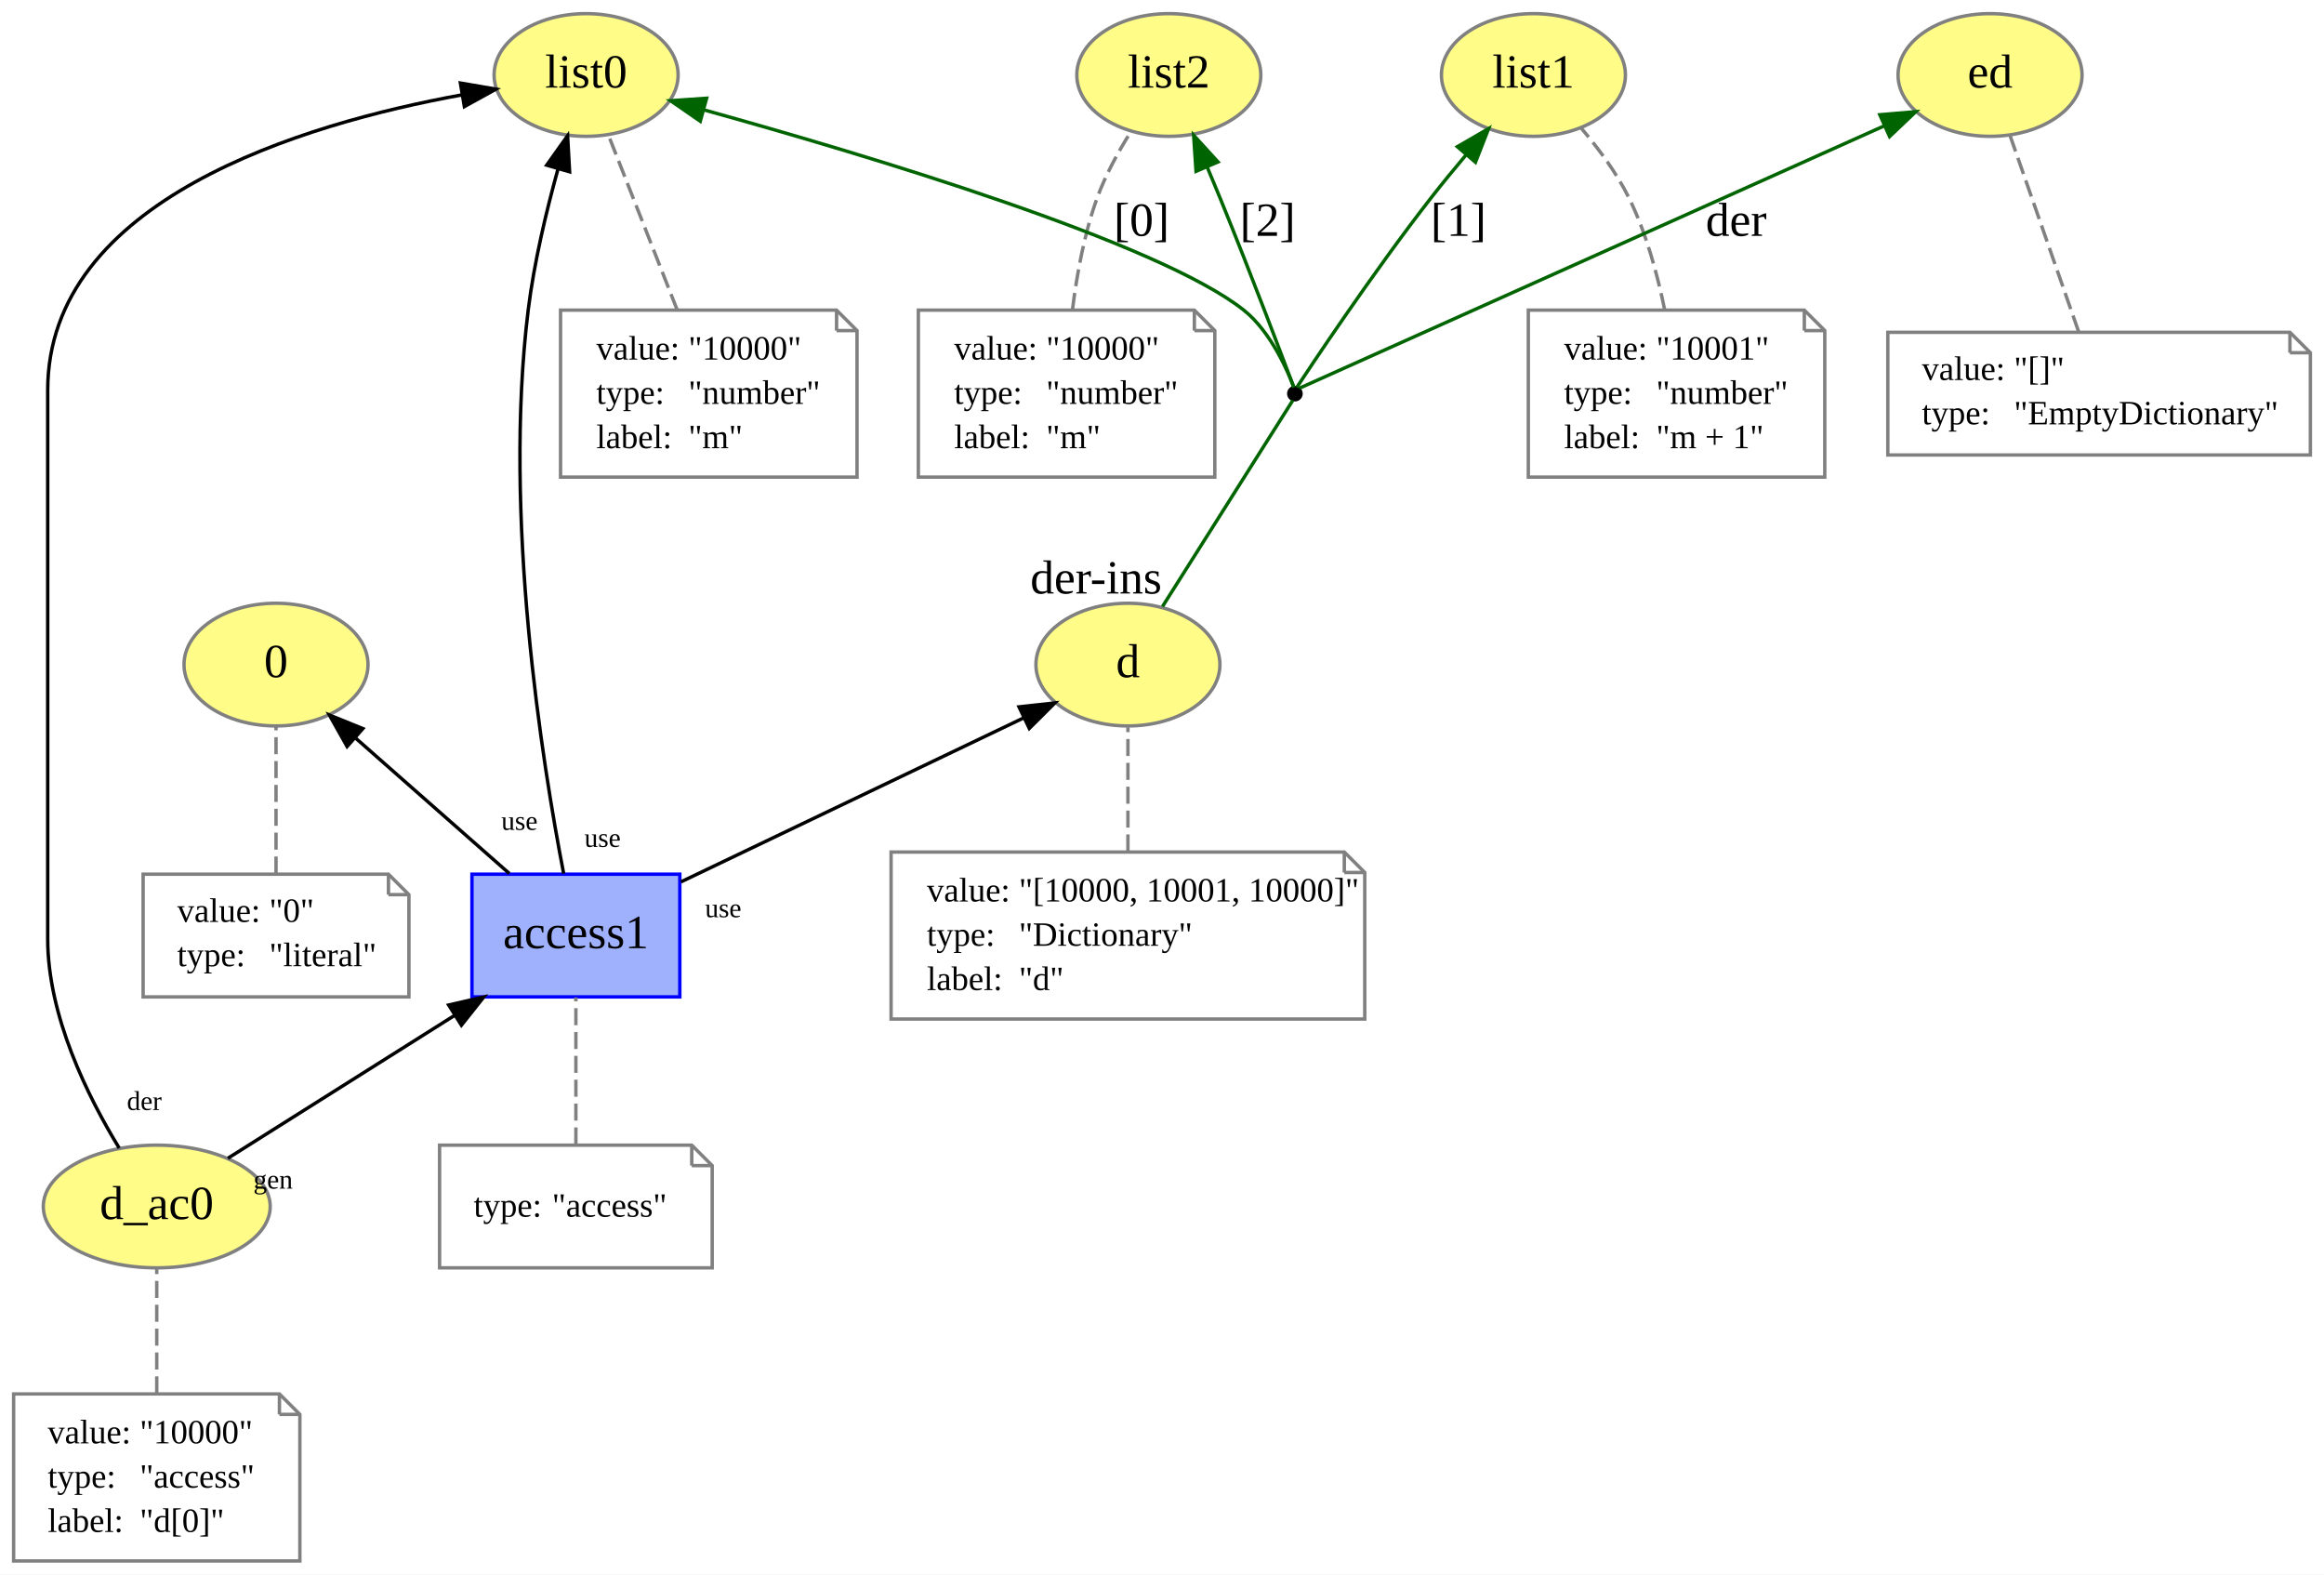
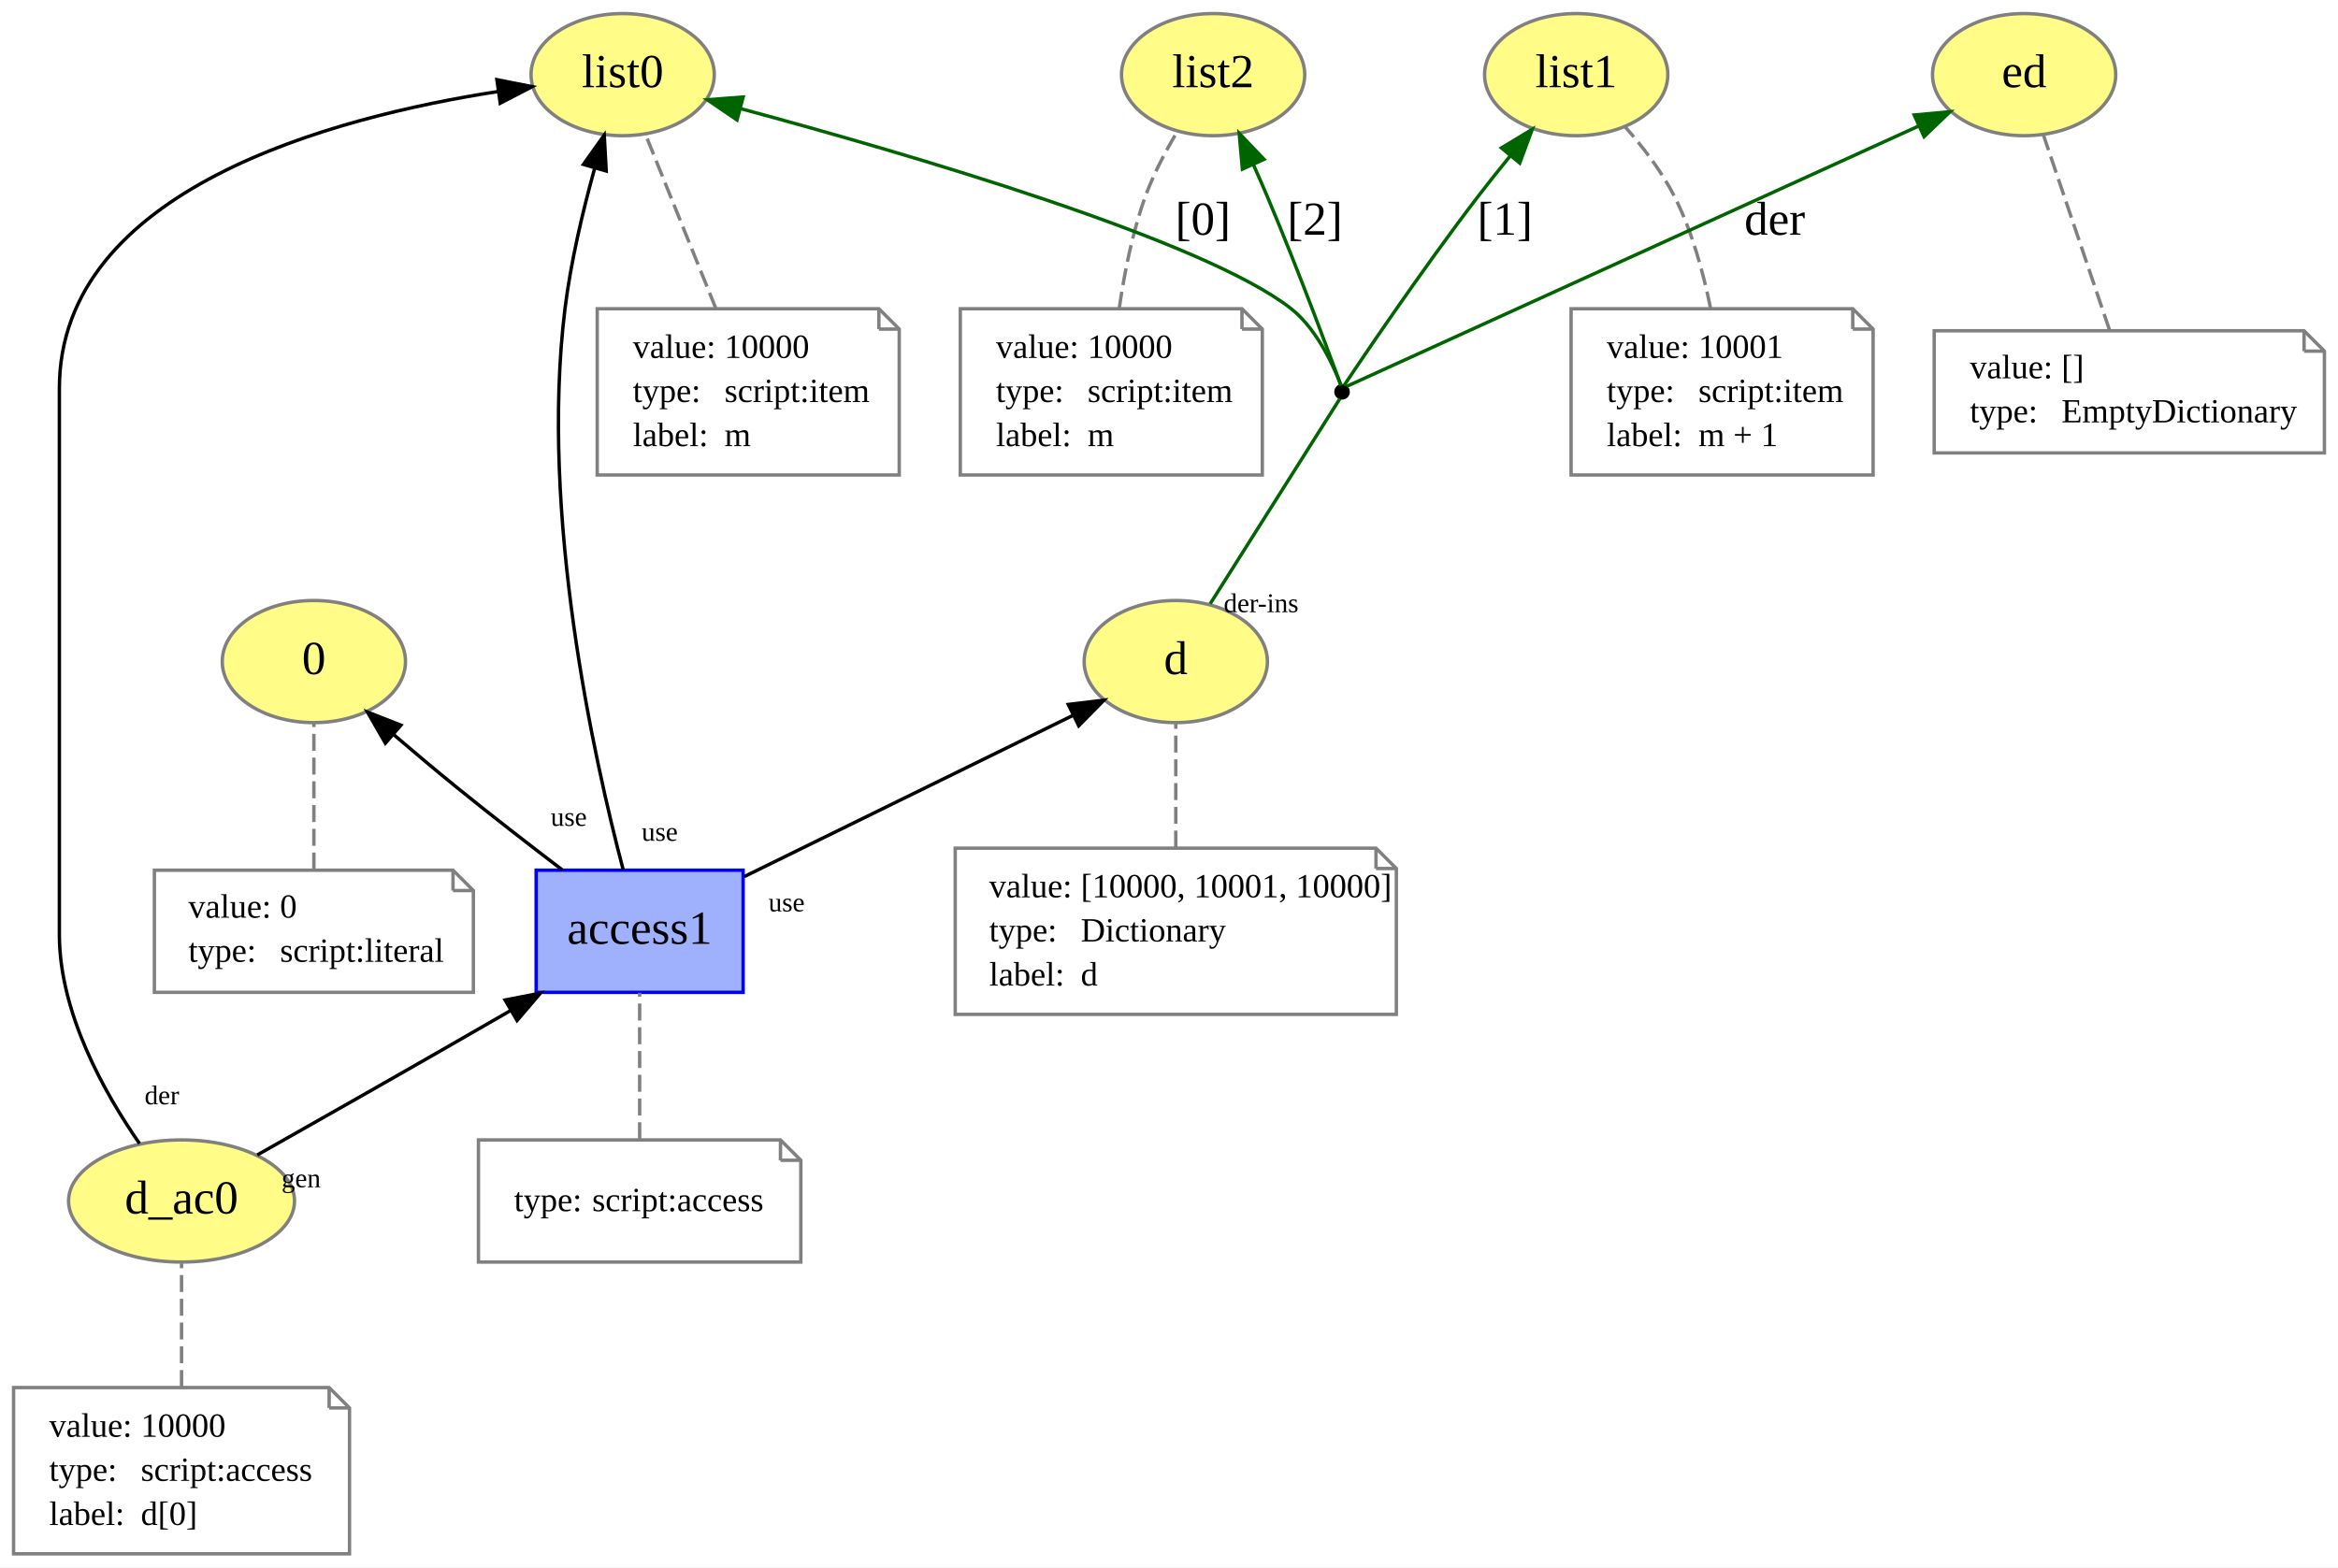
- <svg xmlns="http://www.w3.org/2000/svg" xmlns:xlink="http://www.w3.org/1999/xlink" width="682pt" height="462pt" viewBox="0.00 0.00 682.00 462.00">
+ <svg xmlns="http://www.w3.org/2000/svg" xmlns:xlink="http://www.w3.org/1999/xlink" width="689pt" height="462pt" viewBox="0.00 0.00 689.00 462.00">
  <g id="graph0" class="graph" transform="scale(1 1) rotate(0) translate(4 458)">
-     <polygon fill="white" stroke="none" points="-4,4 -4,-458 678,-458 678,4 -4,4" />
+     <polygon fill="white" stroke="none" points="-4,4 -4,-458 685,-458 685,4 -4,4" />
    <g id="node1" class="node">
      <g id="a_node1">
        <a xlink:href="http://example.org/list0" xlink:title="list0">
-           <ellipse fill="#fffc87" stroke="#808080" cx="168" cy="-436" rx="27" ry="18" />
-           <text text-anchor="middle" x="168" y="-432.3" font-family="Times New Roman,serif" font-size="14.00">list0</text>
+           <ellipse fill="#fffc87" stroke="#808080" cx="179.5" cy="-436" rx="27" ry="18" />
+           <text text-anchor="middle" x="179.5" y="-432.3" font-family="Times New Roman,serif" font-size="14.00">list0</text>
        </a>
      </g>
    </g>
    <g id="node2" class="node">
-       <polygon fill="none" stroke="gray" points="241.5,-367 160.5,-367 160.5,-318 247.5,-318 247.5,-361 241.5,-367" />
-       <polyline fill="none" stroke="gray" points="241.5,-367 241.5,-361 " />
-       <polyline fill="none" stroke="gray" points="247.5,-361 241.5,-361 " />
-       <text text-anchor="start" x="171" y="-352.5" font-family="Times New Roman,serif" font-size="10.00">value:</text>
-       <text text-anchor="start" x="198" y="-352.5" font-family="Times New Roman,serif" font-size="10.00">"10000"</text>
-       <text text-anchor="start" x="171" y="-339.5" font-family="Times New Roman,serif" font-size="10.00">type:</text>
-       <text text-anchor="start" x="198" y="-339.5" font-family="Times New Roman,serif" font-size="10.00">"number"</text>
-       <text text-anchor="start" x="171" y="-326.5" font-family="Times New Roman,serif" font-size="10.00">label:</text>
-       <text text-anchor="start" x="198" y="-326.5" font-family="Times New Roman,serif" font-size="10.00">"m"</text>
+       <polygon fill="none" stroke="gray" points="255,-367 172,-367 172,-318 261,-318 261,-361 255,-367" />
+       <polyline fill="none" stroke="gray" points="255,-367 255,-361 " />
+       <polyline fill="none" stroke="gray" points="261,-361 255,-361 " />
+       <text text-anchor="start" x="182.5" y="-352.5" font-family="Times New Roman,serif" font-size="10.00">value:</text>
+       <text text-anchor="start" x="209.5" y="-352.5" font-family="Times New Roman,serif" font-size="10.00">10000</text>
+       <text text-anchor="start" x="182.5" y="-339.5" font-family="Times New Roman,serif" font-size="10.00">type:</text>
+       <text text-anchor="start" x="209.5" y="-339.5" font-family="Times New Roman,serif" font-size="10.00">script:item</text>
+       <text text-anchor="start" x="182.5" y="-326.5" font-family="Times New Roman,serif" font-size="10.00">label:</text>
+       <text text-anchor="start" x="209.5" y="-326.5" font-family="Times New Roman,serif" font-size="10.00">m</text>
    </g>
    <g id="edge1" class="edge">
-       <path fill="none" stroke="gray" stroke-dasharray="5,2" d="M194.729,-367.064C188.396,-383.161 180.16,-404.093 174.514,-418.443" />
+       <path fill="none" stroke="gray" stroke-dasharray="5,2" d="M206.972,-367.064C200.462,-383.161 191.998,-404.093 186.195,-418.443" />
    </g>
    <g id="node3" class="node">
      <g id="a_node3">
        <a xlink:href="http://example.org/list1" xlink:title="list1">
-           <ellipse fill="#fffc87" stroke="#808080" cx="446" cy="-436" rx="27" ry="18" />
-           <text text-anchor="middle" x="446" y="-432.3" font-family="Times New Roman,serif" font-size="14.00">list1</text>
+           <ellipse fill="#fffc87" stroke="#808080" cx="460.5" cy="-436" rx="27" ry="18" />
+           <text text-anchor="middle" x="460.5" y="-432.3" font-family="Times New Roman,serif" font-size="14.00">list1</text>
        </a>
      </g>
    </g>
    <g id="node4" class="node">
-       <polygon fill="none" stroke="gray" points="525.5,-367 444.5,-367 444.5,-318 531.5,-318 531.5,-361 525.5,-367" />
-       <polyline fill="none" stroke="gray" points="525.5,-367 525.5,-361 " />
-       <polyline fill="none" stroke="gray" points="531.5,-361 525.5,-361 " />
-       <text text-anchor="start" x="455" y="-352.5" font-family="Times New Roman,serif" font-size="10.00">value:</text>
-       <text text-anchor="start" x="482" y="-352.5" font-family="Times New Roman,serif" font-size="10.00">"10001"</text>
-       <text text-anchor="start" x="455" y="-339.5" font-family="Times New Roman,serif" font-size="10.00">type:</text>
-       <text text-anchor="start" x="482" y="-339.5" font-family="Times New Roman,serif" font-size="10.00">"number"</text>
-       <text text-anchor="start" x="455" y="-326.5" font-family="Times New Roman,serif" font-size="10.00">label:</text>
-       <text text-anchor="start" x="482" y="-326.5" font-family="Times New Roman,serif" font-size="10.00">"m + 1"</text>
+       <polygon fill="none" stroke="gray" points="542,-367 459,-367 459,-318 548,-318 548,-361 542,-367" />
+       <polyline fill="none" stroke="gray" points="542,-367 542,-361 " />
+       <polyline fill="none" stroke="gray" points="548,-361 542,-361 " />
+       <text text-anchor="start" x="469.5" y="-352.5" font-family="Times New Roman,serif" font-size="10.00">value:</text>
+       <text text-anchor="start" x="496.5" y="-352.5" font-family="Times New Roman,serif" font-size="10.00">10001</text>
+       <text text-anchor="start" x="469.5" y="-339.5" font-family="Times New Roman,serif" font-size="10.00">type:</text>
+       <text text-anchor="start" x="496.5" y="-339.5" font-family="Times New Roman,serif" font-size="10.00">script:item</text>
+       <text text-anchor="start" x="469.5" y="-326.5" font-family="Times New Roman,serif" font-size="10.00">label:</text>
+       <text text-anchor="start" x="496.5" y="-326.5" font-family="Times New Roman,serif" font-size="10.00">m + 1</text>
    </g>
    <g id="edge2" class="edge">
-       <path fill="none" stroke="gray" stroke-dasharray="5,2" d="M484.509,-367.109C482.378,-377.553 479.058,-389.762 474,-400 470.416,-407.256 465.123,-414.393 460.101,-420.31" />
+       <path fill="none" stroke="gray" stroke-dasharray="5,2" d="M500.092,-367.15C497.976,-377.602 494.645,-389.805 489.5,-400 485.731,-407.467 480.111,-414.752 474.82,-420.724" />
    </g>
    <g id="node5" class="node">
      <g id="a_node5">
        <a xlink:href="http://example.org/list2" xlink:title="list2">
-           <ellipse fill="#fffc87" stroke="#808080" cx="339" cy="-436" rx="27" ry="18" />
-           <text text-anchor="middle" x="339" y="-432.3" font-family="Times New Roman,serif" font-size="14.00">list2</text>
+           <ellipse fill="#fffc87" stroke="#808080" cx="353.5" cy="-436" rx="27" ry="18" />
+           <text text-anchor="middle" x="353.5" y="-432.3" font-family="Times New Roman,serif" font-size="14.00">list2</text>
        </a>
      </g>
    </g>
    <g id="node6" class="node">
-       <polygon fill="none" stroke="gray" points="346.5,-367 265.5,-367 265.5,-318 352.5,-318 352.5,-361 346.5,-367" />
-       <polyline fill="none" stroke="gray" points="346.5,-367 346.5,-361 " />
-       <polyline fill="none" stroke="gray" points="352.5,-361 346.5,-361 " />
-       <text text-anchor="start" x="276" y="-352.5" font-family="Times New Roman,serif" font-size="10.00">value:</text>
-       <text text-anchor="start" x="303" y="-352.5" font-family="Times New Roman,serif" font-size="10.00">"10000"</text>
-       <text text-anchor="start" x="276" y="-339.5" font-family="Times New Roman,serif" font-size="10.00">type:</text>
-       <text text-anchor="start" x="303" y="-339.5" font-family="Times New Roman,serif" font-size="10.00">"number"</text>
-       <text text-anchor="start" x="276" y="-326.5" font-family="Times New Roman,serif" font-size="10.00">label:</text>
-       <text text-anchor="start" x="303" y="-326.5" font-family="Times New Roman,serif" font-size="10.00">"m"</text>
+       <polygon fill="none" stroke="gray" points="362,-367 279,-367 279,-318 368,-318 368,-361 362,-367" />
+       <polyline fill="none" stroke="gray" points="362,-367 362,-361 " />
+       <polyline fill="none" stroke="gray" points="368,-361 362,-361 " />
+       <text text-anchor="start" x="289.5" y="-352.5" font-family="Times New Roman,serif" font-size="10.00">value:</text>
+       <text text-anchor="start" x="316.5" y="-352.5" font-family="Times New Roman,serif" font-size="10.00">10000</text>
+       <text text-anchor="start" x="289.5" y="-339.5" font-family="Times New Roman,serif" font-size="10.00">type:</text>
+       <text text-anchor="start" x="316.5" y="-339.5" font-family="Times New Roman,serif" font-size="10.00">script:item</text>
+       <text text-anchor="start" x="289.5" y="-326.5" font-family="Times New Roman,serif" font-size="10.00">label:</text>
+       <text text-anchor="start" x="316.5" y="-326.5" font-family="Times New Roman,serif" font-size="10.00">m</text>
    </g>
    <g id="edge3" class="edge">
-       <path fill="none" stroke="gray" stroke-dasharray="5,2" d="M310.726,-367.097C311.995,-377.426 314.194,-389.547 318,-400 320.424,-406.659 324.159,-413.456 327.811,-419.267" />
+       <path fill="none" stroke="gray" stroke-dasharray="5,2" d="M325.829,-367.061C327.316,-377.383 329.704,-389.509 333.5,-400 335.881,-406.581 339.454,-413.361 342.924,-419.181" />
    </g>
    <g id="node7" class="node">
      <g id="a_node7">
        <a xlink:href="http://example.org/ed" xlink:title="ed">
-           <ellipse fill="#fffc87" stroke="#808080" cx="580" cy="-436" rx="27" ry="18" />
-           <text text-anchor="middle" x="580" y="-432.3" font-family="Times New Roman,serif" font-size="14.00">ed</text>
+           <ellipse fill="#fffc87" stroke="#808080" cx="592.5" cy="-436" rx="27" ry="18" />
+           <text text-anchor="middle" x="592.5" y="-432.3" font-family="Times New Roman,serif" font-size="14.00">ed</text>
        </a>
      </g>
    </g>
    <g id="node8" class="node">
-       <polygon fill="none" stroke="gray" points="668,-360.5 550,-360.5 550,-324.5 674,-324.5 674,-354.5 668,-360.5" />
-       <polyline fill="none" stroke="gray" points="668,-360.5 668,-354.5 " />
-       <polyline fill="none" stroke="gray" points="674,-354.5 668,-354.5 " />
-       <text text-anchor="start" x="560" y="-346.5" font-family="Times New Roman,serif" font-size="10.00">value:</text>
-       <text text-anchor="start" x="587" y="-346.5" font-family="Times New Roman,serif" font-size="10.00">"[]"</text>
-       <text text-anchor="start" x="560" y="-333.5" font-family="Times New Roman,serif" font-size="10.00">type:</text>
-       <text text-anchor="start" x="587" y="-333.5" font-family="Times New Roman,serif" font-size="10.00">"EmptyDictionary"</text>
+       <polygon fill="none" stroke="gray" points="675,-360.5 566,-360.5 566,-324.5 681,-324.5 681,-354.5 675,-360.5" />
+       <polyline fill="none" stroke="gray" points="675,-360.5 675,-354.5 " />
+       <polyline fill="none" stroke="gray" points="681,-354.5 675,-354.5 " />
+       <text text-anchor="start" x="576.5" y="-346.5" font-family="Times New Roman,serif" font-size="10.00">value:</text>
+       <text text-anchor="start" x="603.5" y="-346.5" font-family="Times New Roman,serif" font-size="10.00">[]</text>
+       <text text-anchor="start" x="576.5" y="-333.5" font-family="Times New Roman,serif" font-size="10.00">type:</text>
+       <text text-anchor="start" x="603.5" y="-333.5" font-family="Times New Roman,serif" font-size="10.00">EmptyDictionary</text>
    </g>
    <g id="edge4" class="edge">
-       <path fill="none" stroke="gray" stroke-dasharray="5,2" d="M605.981,-360.71C600.224,-377.173 591.596,-401.844 585.884,-418.176" />
+       <path fill="none" stroke="gray" stroke-dasharray="5,2" d="M617.669,-360.71C612.092,-377.173 603.733,-401.844 598.2,-418.176" />
    </g>
    <g id="node9" class="node">
      <g id="a_node9">
        <a xlink:href="http://example.org/d" xlink:title="d">
-           <ellipse fill="#fffc87" stroke="#808080" cx="327" cy="-263" rx="27" ry="18" />
-           <text text-anchor="middle" x="327" y="-259.3" font-family="Times New Roman,serif" font-size="14.00">d</text>
+           <ellipse fill="#fffc87" stroke="#808080" cx="342.5" cy="-263" rx="27" ry="18" />
+           <text text-anchor="middle" x="342.5" y="-259.3" font-family="Times New Roman,serif" font-size="14.00">d</text>
        </a>
      </g>
    </g>
    <g id="node11" class="node">
-       <ellipse fill="black" stroke="black" cx="376" cy="-342.5" rx="1.8" ry="1.8" />
+       <ellipse fill="black" stroke="black" cx="391.5" cy="-342.5" rx="1.8" ry="1.8" />
    </g>
    <g id="edge6" class="edge">
-       <path fill="none" stroke="darkgreen" d="M337.153,-280.058C350.16,-300.63 371.496,-334.377 375.383,-340.524" />
-       <text text-anchor="middle" x="317.653" y="-283.858" font-family="Times New Roman,serif" font-size="14.00">der-ins</text>
+       <path fill="none" stroke="darkgreen" d="M352.653,-280.058C365.66,-300.63 386.996,-334.377 390.883,-340.524" />
+       <text text-anchor="middle" x="367.641" y="-277.555" font-family="Times New Roman,serif" font-size="8.00">der-ins</text>
    </g>
    <g id="node10" class="node">
-       <polygon fill="none" stroke="gray" points="390.5,-208 257.5,-208 257.5,-159 396.5,-159 396.5,-202 390.5,-208" />
-       <polyline fill="none" stroke="gray" points="390.5,-208 390.5,-202 " />
-       <polyline fill="none" stroke="gray" points="396.5,-202 390.5,-202 " />
-       <text text-anchor="start" x="268" y="-193.5" font-family="Times New Roman,serif" font-size="10.00">value:</text>
-       <text text-anchor="start" x="295" y="-193.5" font-family="Times New Roman,serif" font-size="10.00">"[10000, 10001, 10000]"</text>
-       <text text-anchor="start" x="268" y="-180.5" font-family="Times New Roman,serif" font-size="10.00">type:</text>
-       <text text-anchor="start" x="295" y="-180.5" font-family="Times New Roman,serif" font-size="10.00">"Dictionary"</text>
-       <text text-anchor="start" x="268" y="-167.5" font-family="Times New Roman,serif" font-size="10.00">label:</text>
-       <text text-anchor="start" x="295" y="-167.5" font-family="Times New Roman,serif" font-size="10.00">"d"</text>
+       <polygon fill="none" stroke="gray" points="401.5,-208 277.5,-208 277.5,-159 407.5,-159 407.5,-202 401.5,-208" />
+       <polyline fill="none" stroke="gray" points="401.5,-208 401.5,-202 " />
+       <polyline fill="none" stroke="gray" points="407.5,-202 401.5,-202 " />
+       <text text-anchor="start" x="287.5" y="-193.5" font-family="Times New Roman,serif" font-size="10.00">value:</text>
+       <text text-anchor="start" x="314.5" y="-193.5" font-family="Times New Roman,serif" font-size="10.00">[10000, 10001, 10000]</text>
+       <text text-anchor="start" x="287.5" y="-180.5" font-family="Times New Roman,serif" font-size="10.00">type:</text>
+       <text text-anchor="start" x="314.5" y="-180.5" font-family="Times New Roman,serif" font-size="10.00">Dictionary</text>
+       <text text-anchor="start" x="287.5" y="-167.5" font-family="Times New Roman,serif" font-size="10.00">label:</text>
+       <text text-anchor="start" x="314.5" y="-167.5" font-family="Times New Roman,serif" font-size="10.00">d</text>
    </g>
    <g id="edge5" class="edge">
-       <path fill="none" stroke="gray" stroke-dasharray="5,2" d="M327,-208.174C327,-219.925 327,-233.869 327,-244.62" />
+       <path fill="none" stroke="gray" stroke-dasharray="5,2" d="M342.5,-208.174C342.5,-219.925 342.5,-233.869 342.5,-244.62" />
    </g>
    <g id="edge8" class="edge">
-       <path fill="none" stroke="darkgreen" d="M375.616,-344.566C374.238,-348.239 369.19,-360.502 361,-367 335.992,-386.842 250.98,-412.337 202.537,-425.77" />
-       <polygon fill="darkgreen" stroke="darkgreen" points="201.505,-422.424 192.789,-428.447 203.359,-429.174 201.505,-422.424" />
-       <text text-anchor="middle" x="331" y="-388.8" font-family="Times New Roman,serif" font-size="14.00">[0]</text>
+       <path fill="none" stroke="darkgreen" d="M391.117,-344.568C389.745,-348.248 384.711,-360.528 376.5,-367 350.9,-387.179 263.744,-412.639 214.366,-425.95" />
+       <polygon fill="darkgreen" stroke="darkgreen" points="213.197,-422.639 204.438,-428.599 215.002,-429.402 213.197,-422.639" />
+       <text text-anchor="middle" x="350.5" y="-388.8" font-family="Times New Roman,serif" font-size="14.00">[0]</text>
    </g>
    <g id="edge9" class="edge">
-       <path fill="none" stroke="darkgreen" d="M376.537,-344.317C379.933,-349.475 398.853,-378.013 416,-400 419.239,-404.153 422.795,-408.484 426.292,-412.627" />
-       <polygon fill="darkgreen" stroke="darkgreen" points="423.676,-414.953 432.843,-420.266 428.99,-410.396 423.676,-414.953" />
-       <text text-anchor="middle" x="424" y="-388.8" font-family="Times New Roman,serif" font-size="14.00">[1]</text>
+       <path fill="none" stroke="darkgreen" d="M392.042,-344.313C395.468,-349.448 414.537,-377.87 431.5,-400 434.521,-403.942 437.81,-408.061 441.052,-412.032" />
+       <polygon fill="darkgreen" stroke="darkgreen" points="438.467,-414.398 447.54,-419.87 443.86,-409.935 438.467,-414.398" />
+       <text text-anchor="middle" x="439.5" y="-388.8" font-family="Times New Roman,serif" font-size="14.00">[1]</text>
    </g>
    <g id="edge10" class="edge">
-       <path fill="none" stroke="darkgreen" d="M375.7,-344.301C373.801,-349.359 363.242,-377.395 354,-400 352.812,-402.905 351.55,-405.936 350.28,-408.946" />
-       <polygon fill="darkgreen" stroke="darkgreen" points="346.989,-407.742 346.287,-418.313 353.428,-410.487 346.989,-407.742" />
-       <text text-anchor="middle" x="368" y="-388.8" font-family="Times New Roman,serif" font-size="14.00">[2]</text>
+       <path fill="none" stroke="darkgreen" d="M391.207,-344.304C389.352,-349.38 379.011,-377.507 369.5,-400 368.199,-403.077 366.796,-406.287 365.38,-409.461" />
+       <polygon fill="darkgreen" stroke="darkgreen" points="362.13,-408.152 361.184,-418.705 368.505,-411.045 362.13,-408.152" />
+       <text text-anchor="middle" x="383.5" y="-388.8" font-family="Times New Roman,serif" font-size="14.00">[2]</text>
    </g>
    <g id="edge7" class="edge">
-       <path fill="none" stroke="darkgreen" d="M377.303,-344.084C390.177,-349.859 495.266,-396.994 548.841,-421.024" />
-       <polygon fill="darkgreen" stroke="darkgreen" points="547.654,-424.328 558.211,-425.227 550.519,-417.941 547.654,-424.328" />
-       <text text-anchor="middle" x="505.5" y="-388.8" font-family="Times New Roman,serif" font-size="14.00">der</text>
+       <path fill="none" stroke="darkgreen" d="M392.784,-344.084C405.437,-349.844 508.499,-396.761 561.405,-420.845" />
+       <polygon fill="darkgreen" stroke="darkgreen" points="560.115,-424.103 570.667,-425.061 563.016,-417.732 560.115,-424.103" />
+       <text text-anchor="middle" x="519" y="-388.8" font-family="Times New Roman,serif" font-size="14.00">der</text>
    </g>
    <g id="node12" class="node">
      <g id="a_node12">
        <a xlink:href="http://example.org/0" xlink:title="0">
-           <ellipse fill="#fffc87" stroke="#808080" cx="77" cy="-263" rx="27" ry="18" />
-           <text text-anchor="middle" x="77" y="-259.3" font-family="Times New Roman,serif" font-size="14.00">0</text>
+           <ellipse fill="#fffc87" stroke="#808080" cx="88.5" cy="-263" rx="27" ry="18" />
+           <text text-anchor="middle" x="88.5" y="-259.3" font-family="Times New Roman,serif" font-size="14.00">0</text>
        </a>
      </g>
    </g>
    <g id="node13" class="node">
-       <polygon fill="none" stroke="gray" points="110,-201.5 38,-201.5 38,-165.5 116,-165.5 116,-195.5 110,-201.5" />
-       <polyline fill="none" stroke="gray" points="110,-201.5 110,-195.5 " />
-       <polyline fill="none" stroke="gray" points="116,-195.5 110,-195.5 " />
-       <text text-anchor="start" x="48" y="-187.5" font-family="Times New Roman,serif" font-size="10.00">value:</text>
-       <text text-anchor="start" x="75" y="-187.5" font-family="Times New Roman,serif" font-size="10.00">"0"</text>
-       <text text-anchor="start" x="48" y="-174.5" font-family="Times New Roman,serif" font-size="10.00">type:</text>
-       <text text-anchor="start" x="75" y="-174.5" font-family="Times New Roman,serif" font-size="10.00">"literal"</text>
+       <polygon fill="none" stroke="gray" points="129.5,-201.5 41.5,-201.5 41.5,-165.5 135.5,-165.5 135.5,-195.5 129.5,-201.5" />
+       <polyline fill="none" stroke="gray" points="129.5,-201.5 129.5,-195.5 " />
+       <polyline fill="none" stroke="gray" points="135.5,-195.5 129.5,-195.5 " />
+       <text text-anchor="start" x="51.5" y="-187.5" font-family="Times New Roman,serif" font-size="10.00">value:</text>
+       <text text-anchor="start" x="78.5" y="-187.5" font-family="Times New Roman,serif" font-size="10.00">0</text>
+       <text text-anchor="start" x="51.5" y="-174.5" font-family="Times New Roman,serif" font-size="10.00">type:</text>
+       <text text-anchor="start" x="78.5" y="-174.5" font-family="Times New Roman,serif" font-size="10.00">script:literal</text>
    </g>
    <g id="edge11" class="edge">
-       <path fill="none" stroke="gray" stroke-dasharray="5,2" d="M77,-201.7C77,-214.543 77,-232.017 77,-244.848" />
+       <path fill="none" stroke="gray" stroke-dasharray="5,2" d="M88.5,-201.7C88.5,-214.543 88.5,-232.017 88.5,-244.848" />
    </g>
    <g id="node14" class="node">
      <g id="a_node14">
        <a xlink:href="http://example.org/d_ac0" xlink:title="d_ac0">
-           <ellipse fill="#fffc87" stroke="#808080" cx="42" cy="-104" rx="33.295" ry="18" />
-           <text text-anchor="middle" x="42" y="-100.3" font-family="Times New Roman,serif" font-size="14.00">d_ac0</text>
+           <ellipse fill="#fffc87" stroke="#808080" cx="49.5" cy="-104" rx="33.295" ry="18" />
+           <text text-anchor="middle" x="49.5" y="-100.3" font-family="Times New Roman,serif" font-size="14.00">d_ac0</text>
        </a>
      </g>
    </g>
    <g id="edge18" class="edge">
-       <path fill="none" stroke="black" d="M30.987,-121.135C21.731,-136.286 10,-159.937 10,-182.5 10,-182.5 10,-182.5 10,-343.5 10,-399.345 84.829,-421.661 131.494,-430.148" />
-       <polygon fill="black" stroke="black" points="131.111,-433.633 141.554,-431.845 132.276,-426.73 131.111,-433.633" />
-       <text text-anchor="middle" x="38.343" y="-132.308" font-family="Times New Roman,serif" font-size="8.00">der</text>
+       <path fill="none" stroke="black" d="M37.111,-120.933C26.697,-135.944 13.5,-159.505 13.5,-182.5 13.5,-182.5 13.5,-182.5 13.5,-343.5 13.5,-402.18 94.04,-423.507 142.92,-431.047" />
+       <polygon fill="black" stroke="black" points="142.436,-434.513 152.829,-432.455 143.421,-427.583 142.436,-434.513" />
+       <text text-anchor="middle" x="43.711" y="-132.503" font-family="Times New Roman,serif" font-size="8.00">der</text>
    </g>
    <g id="node16" class="node">
      <g id="a_node16">
        <a xlink:href="http://example.org/access1" xlink:title="access1">
-           <polygon fill="#9fb1fc" stroke="#0000ff" points="195.5,-201.5 134.5,-201.5 134.5,-165.5 195.5,-165.5 195.5,-201.5" />
-           <text text-anchor="middle" x="165" y="-179.8" font-family="Times New Roman,serif" font-size="14.00">access1</text>
+           <polygon fill="#9fb1fc" stroke="#0000ff" points="215,-201.5 154,-201.5 154,-165.5 215,-165.5 215,-201.5" />
+           <text text-anchor="middle" x="184.5" y="-179.8" font-family="Times New Roman,serif" font-size="14.00">access1</text>
        </a>
      </g>
    </g>
    <g id="edge17" class="edge">
-       <path fill="none" stroke="black" d="M62.865,-118.147C81.058,-129.61 107.837,-146.483 129.411,-160.076" />
-       <polygon fill="black" stroke="black" points="127.669,-163.115 137.995,-165.485 131.4,-157.193 127.669,-163.115" />
-       <text text-anchor="middle" x="76.136" y="-109.254" font-family="Times New Roman,serif" font-size="8.00">gen</text>
+       <path fill="none" stroke="black" d="M71.817,-117.567C91.102,-128.454 119.697,-144.666 144.5,-159 145.154,-159.378 145.813,-159.759 146.477,-160.144" />
+       <polygon fill="black" stroke="black" points="144.852,-163.248 155.255,-165.254 148.373,-157.198 144.852,-163.248" />
+       <text text-anchor="middle" x="84.737" y="-108.046" font-family="Times New Roman,serif" font-size="8.00">gen</text>
    </g>
    <g id="node15" class="node">
-       <polygon fill="none" stroke="gray" points="78,-49 0,-49 0,-0 84,-0 84,-43 78,-49" />
-       <polyline fill="none" stroke="gray" points="78,-49 78,-43 " />
-       <polyline fill="none" stroke="gray" points="84,-43 78,-43 " />
-       <text text-anchor="start" x="10" y="-34.5" font-family="Times New Roman,serif" font-size="10.00">value:</text>
-       <text text-anchor="start" x="37" y="-34.5" font-family="Times New Roman,serif" font-size="10.00">"10000"</text>
-       <text text-anchor="start" x="10" y="-21.5" font-family="Times New Roman,serif" font-size="10.00">type:</text>
-       <text text-anchor="start" x="37" y="-21.5" font-family="Times New Roman,serif" font-size="10.00">"access"</text>
-       <text text-anchor="start" x="10" y="-8.5" font-family="Times New Roman,serif" font-size="10.00">label:</text>
-       <text text-anchor="start" x="37" y="-8.5" font-family="Times New Roman,serif" font-size="10.00">"d[0]"</text>
+       <polygon fill="none" stroke="gray" points="93,-49 0,-49 0,-0 99,-0 99,-43 93,-49" />
+       <polyline fill="none" stroke="gray" points="93,-49 93,-43 " />
+       <polyline fill="none" stroke="gray" points="99,-43 93,-43 " />
+       <text text-anchor="start" x="10.5" y="-34.5" font-family="Times New Roman,serif" font-size="10.00">value:</text>
+       <text text-anchor="start" x="37.5" y="-34.5" font-family="Times New Roman,serif" font-size="10.00">10000</text>
+       <text text-anchor="start" x="10.5" y="-21.5" font-family="Times New Roman,serif" font-size="10.00">type:</text>
+       <text text-anchor="start" x="37.5" y="-21.5" font-family="Times New Roman,serif" font-size="10.00">script:access</text>
+       <text text-anchor="start" x="10.5" y="-8.5" font-family="Times New Roman,serif" font-size="10.00">label:</text>
+       <text text-anchor="start" x="37.5" y="-8.5" font-family="Times New Roman,serif" font-size="10.00">d[0]</text>
    </g>
    <g id="edge12" class="edge">
-       <path fill="none" stroke="gray" stroke-dasharray="5,2" d="M42,-49.174C42,-60.925 42,-74.869 42,-85.62" />
+       <path fill="none" stroke="gray" stroke-dasharray="5,2" d="M49.5,-49.174C49.5,-60.925 49.5,-74.869 49.5,-85.62" />
    </g>
    <g id="edge16" class="edge">
-       <path fill="none" stroke="black" d="M161.415,-201.662C155.148,-234.066 143.545,-306.445 151,-367 152.708,-380.87 156.304,-395.981 159.752,-408.428" />
-       <polygon fill="black" stroke="black" points="156.428,-409.536 162.567,-418.171 163.153,-407.592 156.428,-409.536" />
-       <text text-anchor="middle" x="172.82" y="-209.505" font-family="Times New Roman,serif" font-size="8.00">use</text>
+       <path fill="none" stroke="black" d="M179.659,-201.613C171.132,-233.936 155.013,-306.185 162.5,-367 164.208,-380.87 167.804,-395.981 171.252,-408.428" />
+       <polygon fill="black" stroke="black" points="167.928,-409.536 174.067,-418.171 174.653,-407.592 167.928,-409.536" />
+       <text text-anchor="middle" x="190.403" y="-210.18" font-family="Times New Roman,serif" font-size="8.00">use</text>
    </g>
    <g id="edge14" class="edge">
-       <path fill="none" stroke="black" d="M195.852,-199.26C224.72,-213.07 267.597,-233.582 296.387,-247.355" />
-       <polygon fill="black" stroke="black" points="295.039,-250.59 305.57,-251.748 298.06,-244.275 295.039,-250.59" />
-       <text text-anchor="middle" x="208.224" y="-188.878" font-family="Times New Roman,serif" font-size="8.00">use</text>
+       <path fill="none" stroke="black" d="M215.339,-199.627C243.296,-213.34 284.264,-233.435 312.087,-247.082" />
+       <polygon fill="black" stroke="black" points="310.818,-250.358 321.337,-251.62 313.901,-244.073 310.818,-250.358" />
+       <text text-anchor="middle" x="227.793" y="-189.367" font-family="Times New Roman,serif" font-size="8.00">use</text>
    </g>
    <g id="edge15" class="edge">
-       <path fill="none" stroke="black" d="M145.47,-201.7C132.179,-213.405 114.52,-228.957 100.465,-241.335" />
-       <polygon fill="black" stroke="black" points="97.858,-238.967 92.666,-248.203 102.484,-244.221 97.858,-238.967" />
-       <text text-anchor="middle" x="148.427" y="-214.505" font-family="Times New Roman,serif" font-size="8.00">use</text>
+       <path fill="none" stroke="black" d="M161.695,-201.599C151.987,-208.987 140.597,-217.802 130.5,-226 124.451,-230.911 118.019,-236.324 112.053,-241.429" />
+       <polygon fill="black" stroke="black" points="109.576,-238.942 104.286,-248.122 114.146,-244.245 109.576,-238.942" />
+       <text text-anchor="middle" x="163.609" y="-214.576" font-family="Times New Roman,serif" font-size="8.00">use</text>
    </g>
    <g id="node17" class="node">
-       <polygon fill="none" stroke="gray" points="199,-122 125,-122 125,-86 205,-86 205,-116 199,-122" />
-       <polyline fill="none" stroke="gray" points="199,-122 199,-116 " />
-       <polyline fill="none" stroke="gray" points="205,-116 199,-116 " />
-       <text text-anchor="start" x="135" y="-101" font-family="Times New Roman,serif" font-size="10.00">type:</text>
-       <text text-anchor="start" x="158" y="-101" font-family="Times New Roman,serif" font-size="10.00">"access"</text>
+       <polygon fill="none" stroke="gray" points="226,-122 137,-122 137,-86 232,-86 232,-116 226,-122" />
+       <polyline fill="none" stroke="gray" points="226,-122 226,-116 " />
+       <polyline fill="none" stroke="gray" points="232,-116 226,-116 " />
+       <text text-anchor="start" x="147.5" y="-101" font-family="Times New Roman,serif" font-size="10.00">type:</text>
+       <text text-anchor="start" x="170.5" y="-101" font-family="Times New Roman,serif" font-size="10.00">script:access</text>
    </g>
    <g id="edge13" class="edge">
-       <path fill="none" stroke="gray" stroke-dasharray="5,2" d="M165,-122.2C165,-135.043 165,-152.517 165,-165.348" />
+       <path fill="none" stroke="gray" stroke-dasharray="5,2" d="M184.5,-122.2C184.5,-135.043 184.5,-152.517 184.5,-165.348" />
    </g>
  </g>
</svg>
